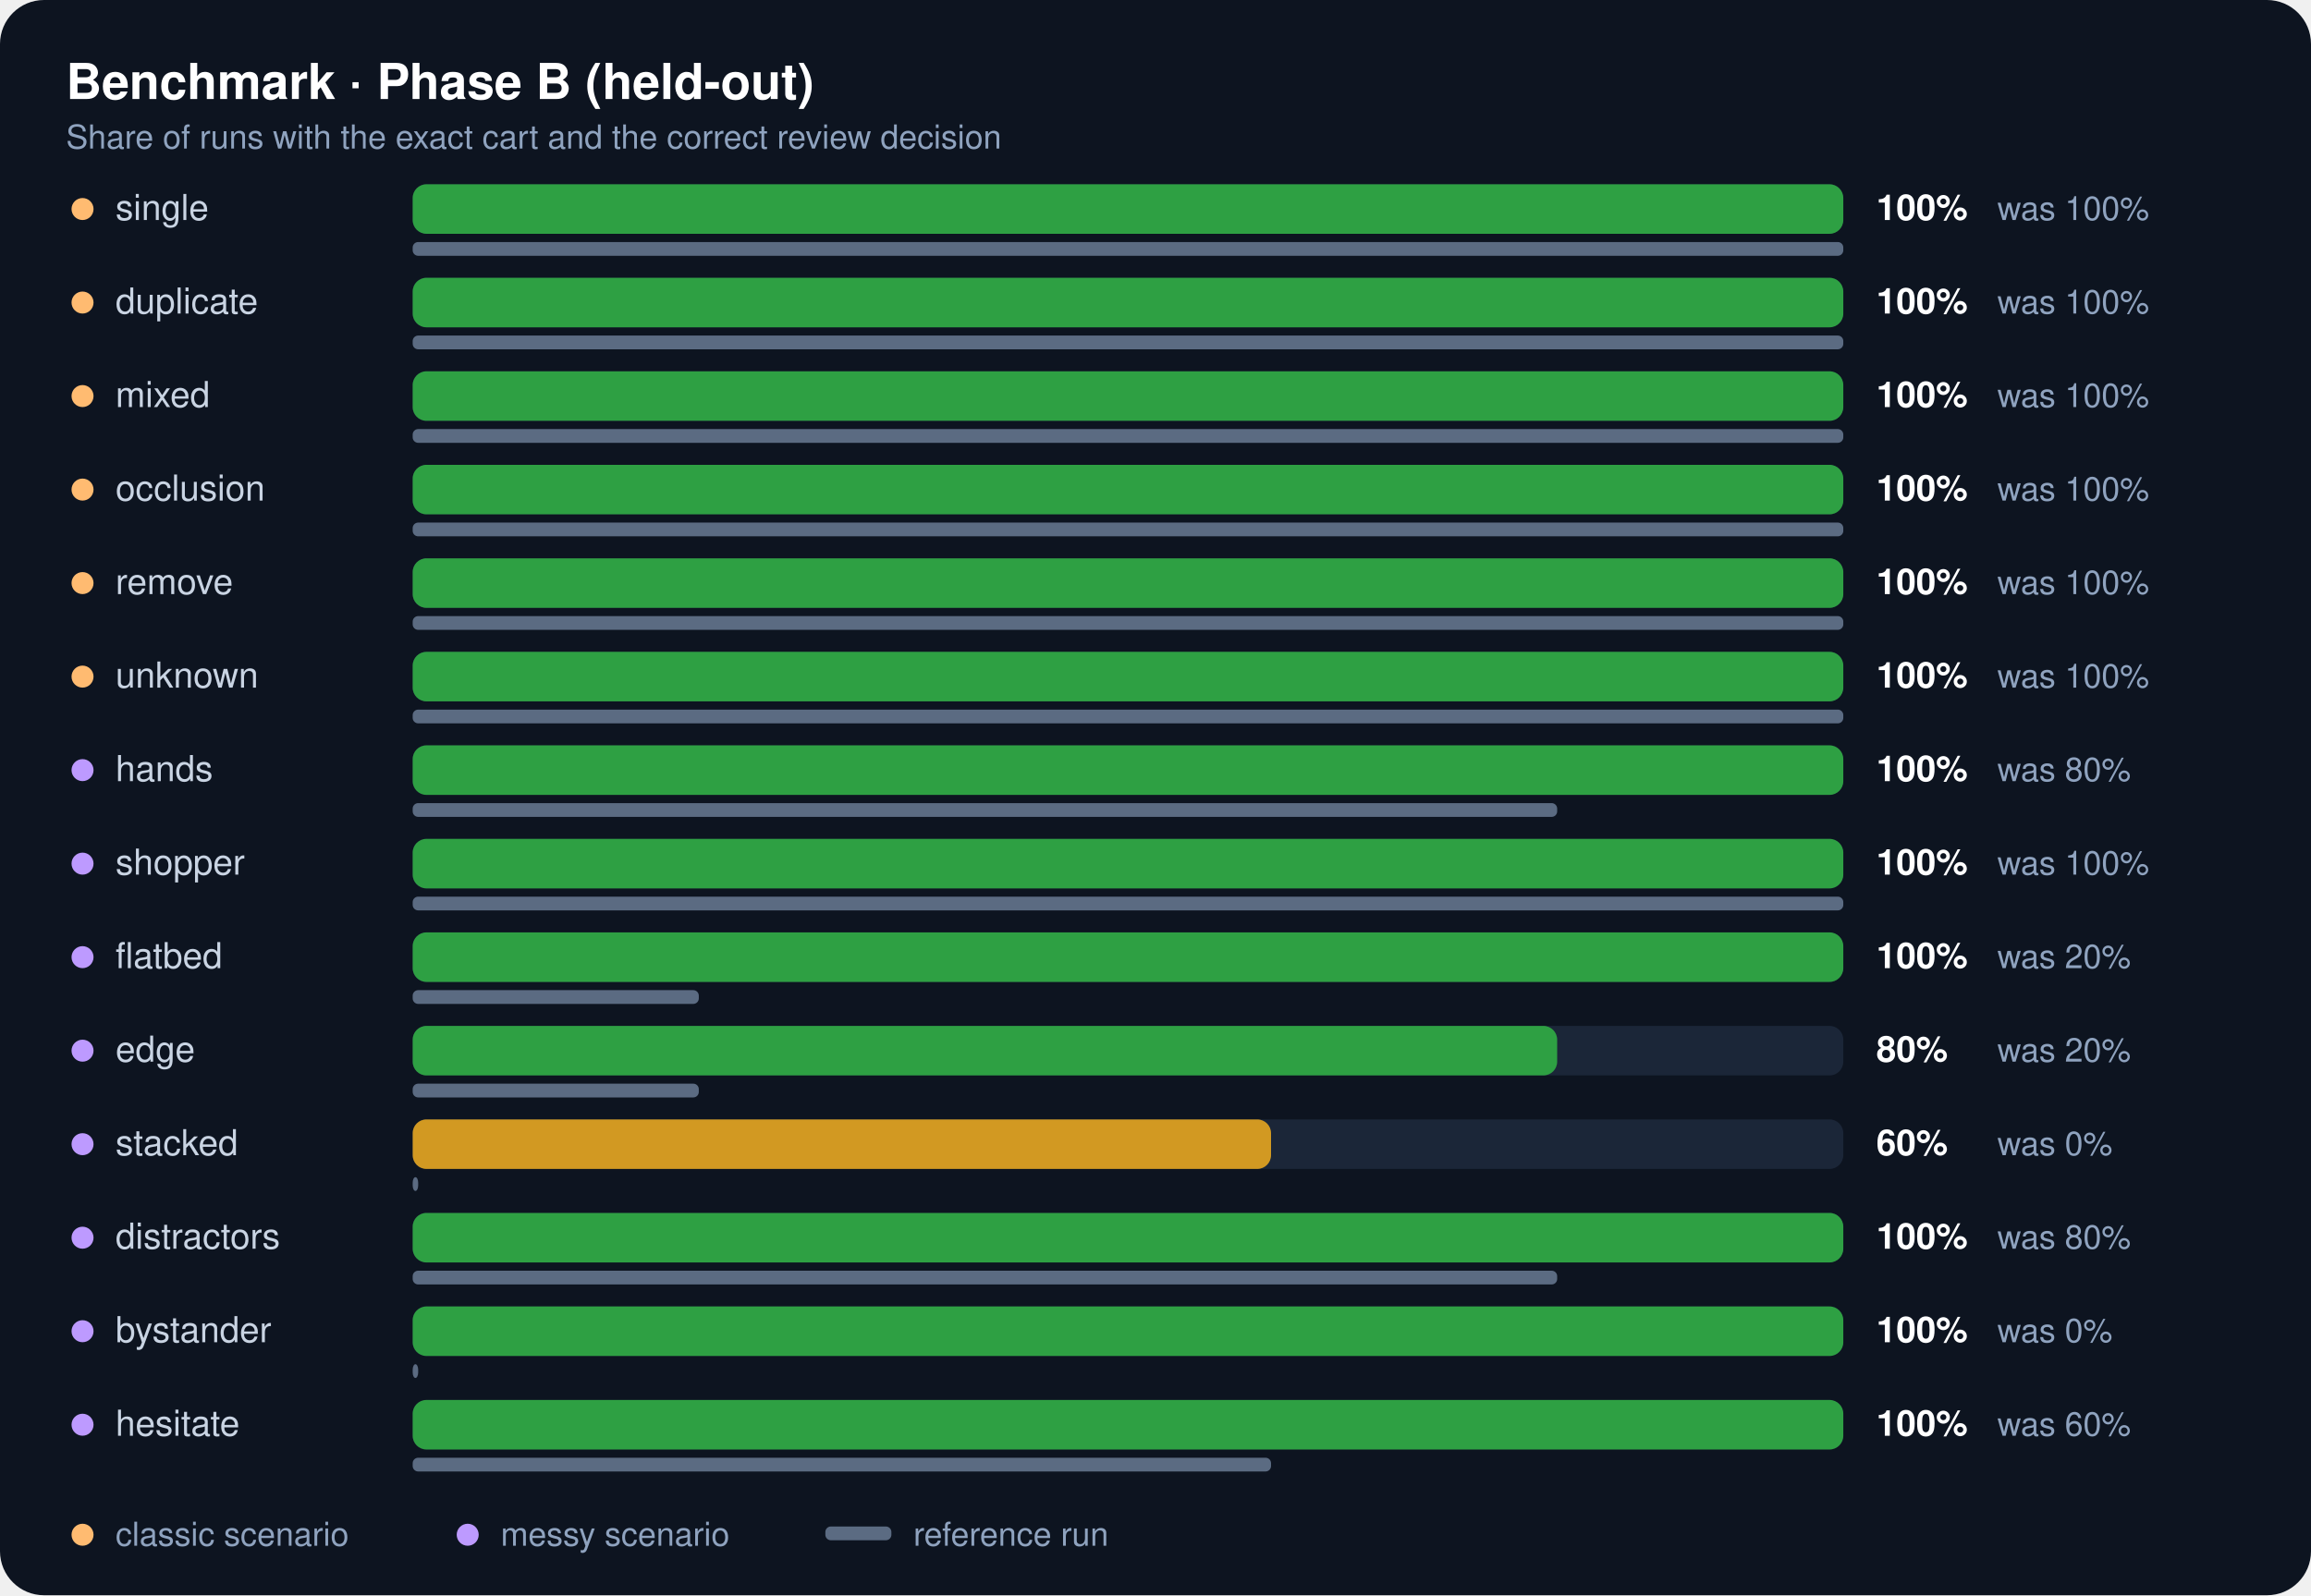
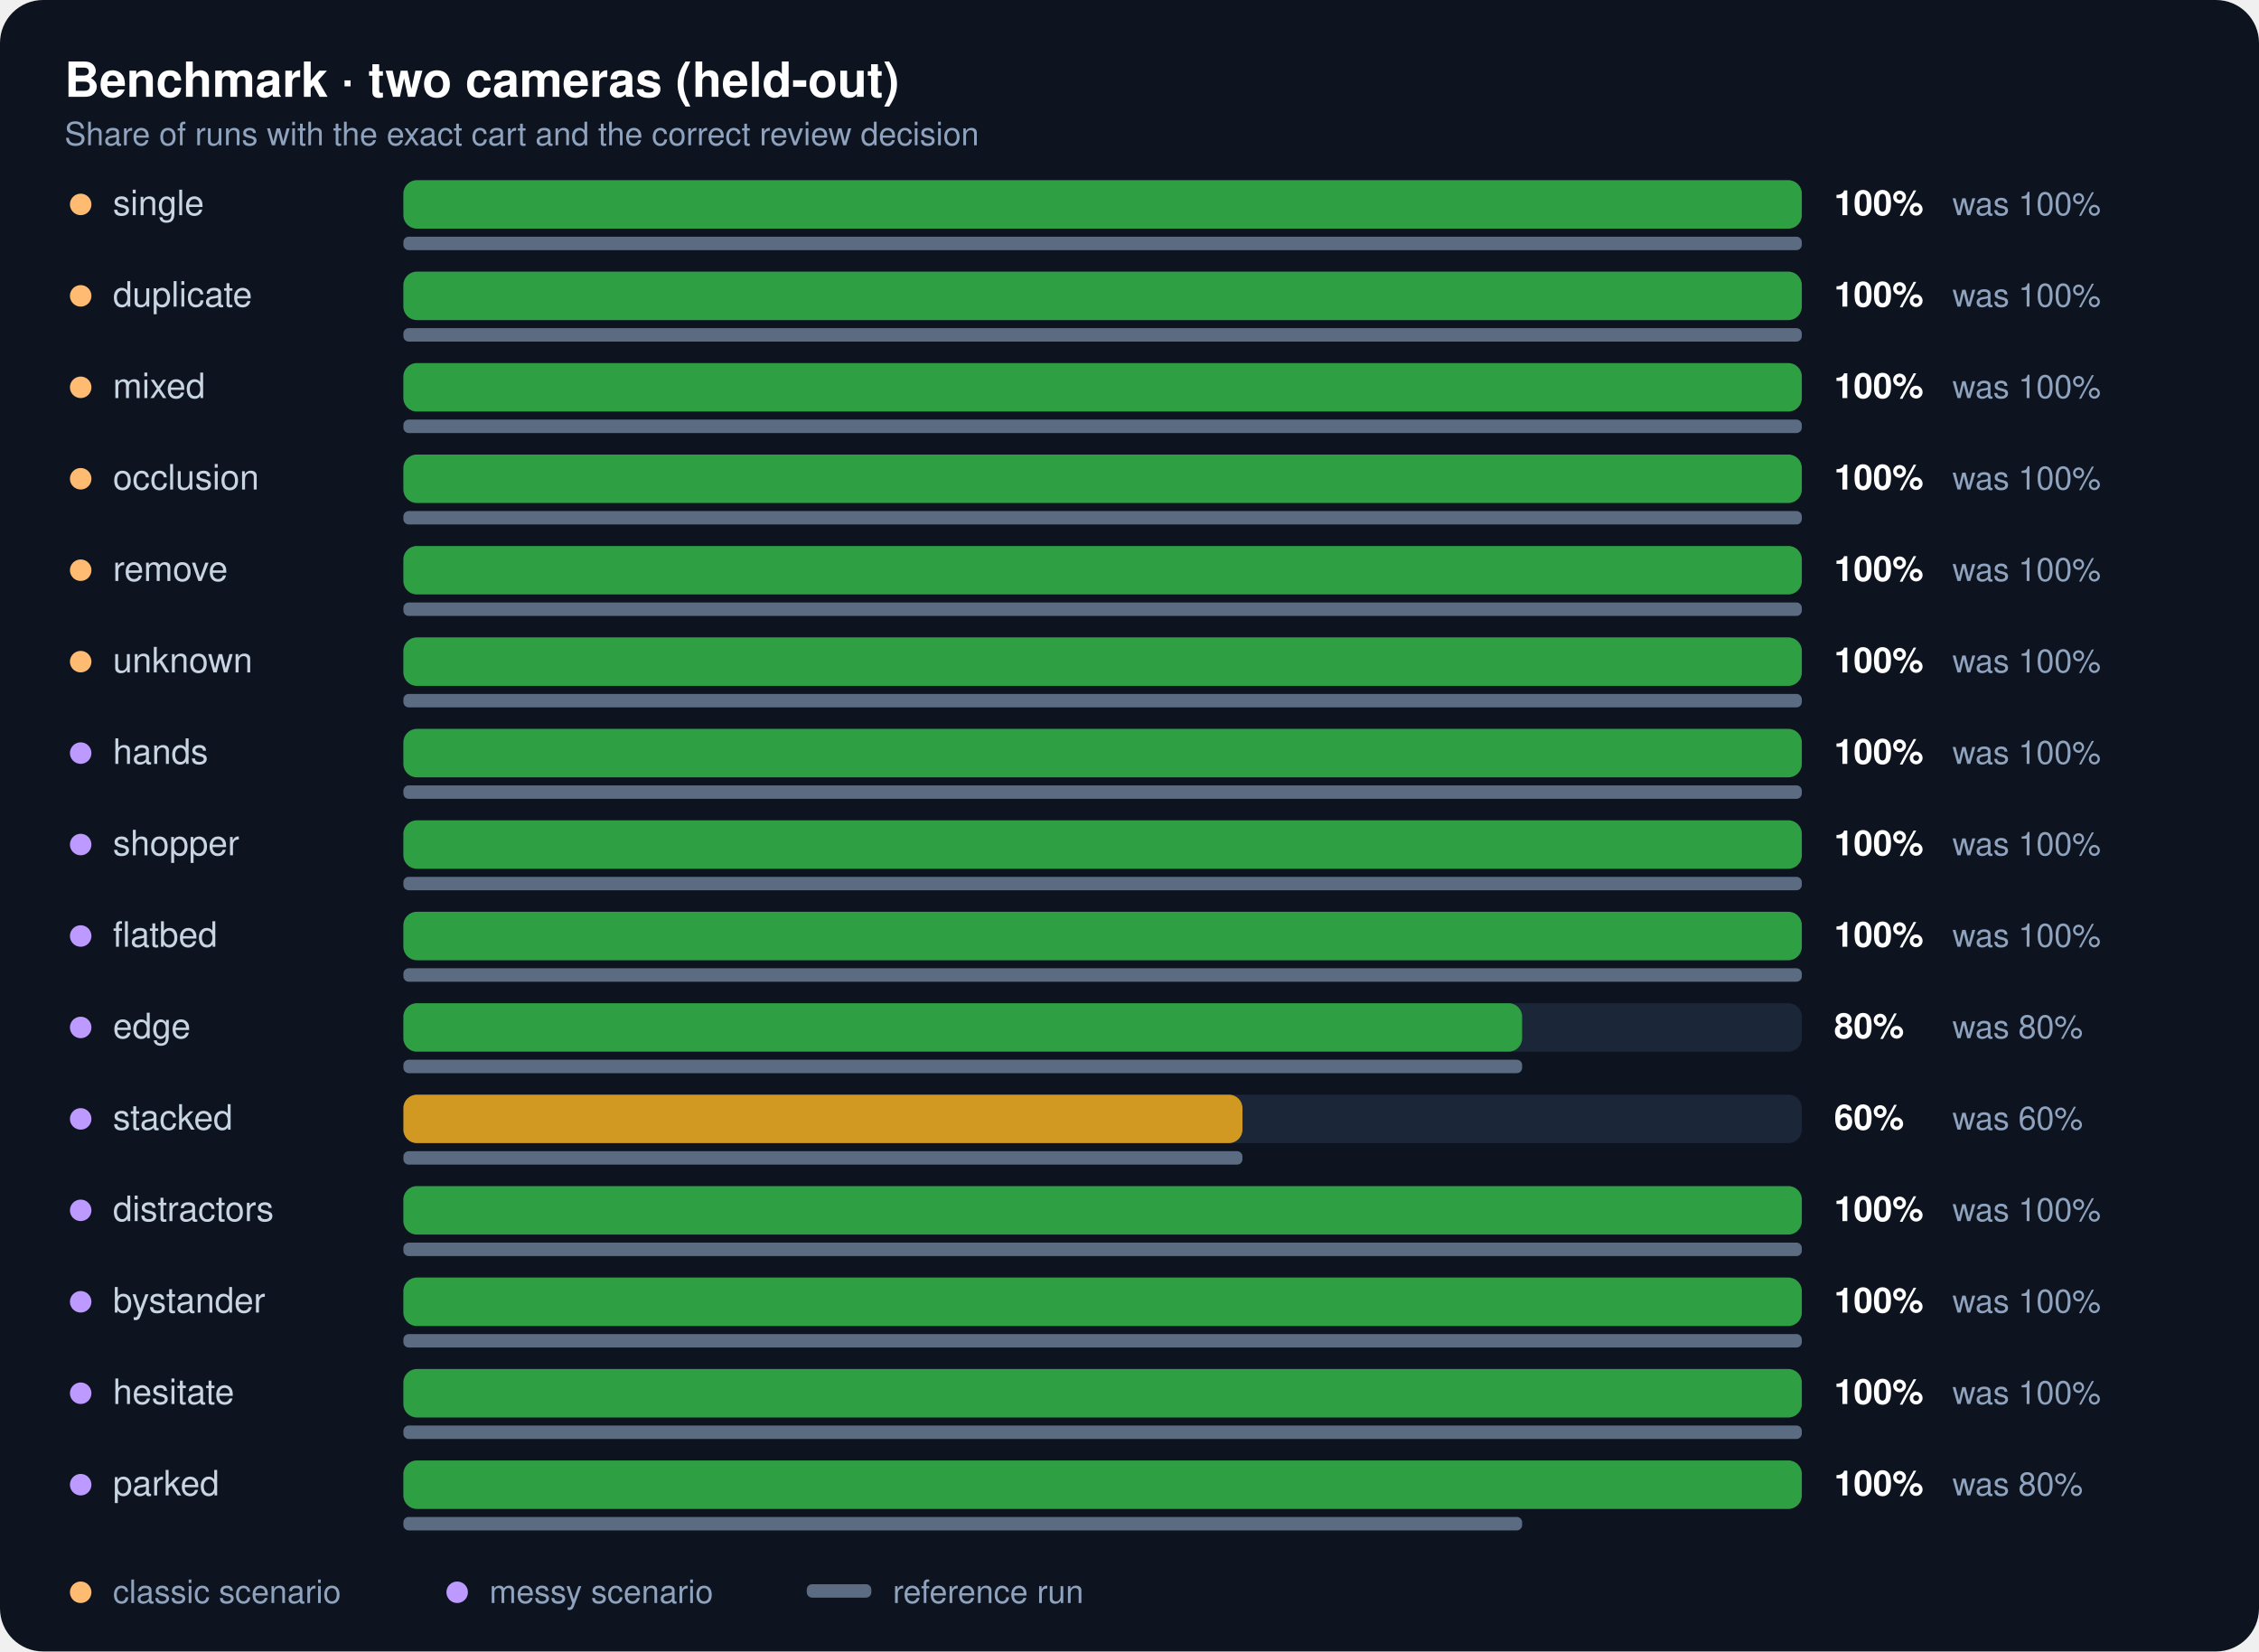
- <svg xmlns="http://www.w3.org/2000/svg" viewBox="0 0 840 580" font-family="Segoe UI, Helvetica, Arial, sans-serif">
-   <rect width="840" height="580" rx="16" fill="#0d1420" />
-   <text x="24" y="36" fill="#ffffff" font-size="18" font-weight="700">Benchmark · Phase B (held-out)</text>
+ <svg xmlns="http://www.w3.org/2000/svg" viewBox="0 0 840 614" font-family="Segoe UI, Helvetica, Arial, sans-serif">
+   <rect width="840" height="614" rx="16" fill="#0d1420" />
+   <text x="24" y="36" fill="#ffffff" font-size="18" font-weight="700">Benchmark · two cameras (held-out)</text>
  <text x="24" y="54" fill="#8fa3bf" font-size="12">Share of runs with the exact cart and the correct review decision</text>
  <circle cx="30" cy="76" r="4" fill="#ffbb71" />
  <text x="42" y="80" fill="#c9d4e3" font-size="13">single</text>
  <rect x="150" y="67" width="520" height="18" rx="5" fill="#1b2638" />
  <rect x="150" y="67" width="520" height="18" rx="5" fill="#2ea043" />
  <text x="682" y="80" fill="#ffffff" font-size="13" font-weight="600">100%</text>
  <rect x="150" y="88" width="520" height="5" rx="2" fill="#5b6b82" />
  <text x="726" y="80" fill="#8fa3bf" font-size="12">was 100%</text>
  <circle cx="30" cy="110" r="4" fill="#ffbb71" />
  <text x="42" y="114" fill="#c9d4e3" font-size="13">duplicate</text>
  <rect x="150" y="101" width="520" height="18" rx="5" fill="#1b2638" />
  <rect x="150" y="101" width="520" height="18" rx="5" fill="#2ea043" />
  <text x="682" y="114" fill="#ffffff" font-size="13" font-weight="600">100%</text>
  <rect x="150" y="122" width="520" height="5" rx="2" fill="#5b6b82" />
  <text x="726" y="114" fill="#8fa3bf" font-size="12">was 100%</text>
  <circle cx="30" cy="144" r="4" fill="#ffbb71" />
  <text x="42" y="148" fill="#c9d4e3" font-size="13">mixed</text>
  <rect x="150" y="135" width="520" height="18" rx="5" fill="#1b2638" />
  <rect x="150" y="135" width="520" height="18" rx="5" fill="#2ea043" />
  <text x="682" y="148" fill="#ffffff" font-size="13" font-weight="600">100%</text>
  <rect x="150" y="156" width="520" height="5" rx="2" fill="#5b6b82" />
  <text x="726" y="148" fill="#8fa3bf" font-size="12">was 100%</text>
  <circle cx="30" cy="178" r="4" fill="#ffbb71" />
  <text x="42" y="182" fill="#c9d4e3" font-size="13">occlusion</text>
  <rect x="150" y="169" width="520" height="18" rx="5" fill="#1b2638" />
  <rect x="150" y="169" width="520" height="18" rx="5" fill="#2ea043" />
  <text x="682" y="182" fill="#ffffff" font-size="13" font-weight="600">100%</text>
  <rect x="150" y="190" width="520" height="5" rx="2" fill="#5b6b82" />
  <text x="726" y="182" fill="#8fa3bf" font-size="12">was 100%</text>
  <circle cx="30" cy="212" r="4" fill="#ffbb71" />
  <text x="42" y="216" fill="#c9d4e3" font-size="13">remove</text>
  <rect x="150" y="203" width="520" height="18" rx="5" fill="#1b2638" />
  <rect x="150" y="203" width="520" height="18" rx="5" fill="#2ea043" />
  <text x="682" y="216" fill="#ffffff" font-size="13" font-weight="600">100%</text>
  <rect x="150" y="224" width="520" height="5" rx="2" fill="#5b6b82" />
  <text x="726" y="216" fill="#8fa3bf" font-size="12">was 100%</text>
  <circle cx="30" cy="246" r="4" fill="#ffbb71" />
  <text x="42" y="250" fill="#c9d4e3" font-size="13">unknown</text>
  <rect x="150" y="237" width="520" height="18" rx="5" fill="#1b2638" />
  <rect x="150" y="237" width="520" height="18" rx="5" fill="#2ea043" />
  <text x="682" y="250" fill="#ffffff" font-size="13" font-weight="600">100%</text>
  <rect x="150" y="258" width="520" height="5" rx="2" fill="#5b6b82" />
  <text x="726" y="250" fill="#8fa3bf" font-size="12">was 100%</text>
  <circle cx="30" cy="280" r="4" fill="#bd9aff" />
  <text x="42" y="284" fill="#c9d4e3" font-size="13">hands</text>
  <rect x="150" y="271" width="520" height="18" rx="5" fill="#1b2638" />
  <rect x="150" y="271" width="520" height="18" rx="5" fill="#2ea043" />
  <text x="682" y="284" fill="#ffffff" font-size="13" font-weight="600">100%</text>
-   <rect x="150" y="292" width="416" height="5" rx="2" fill="#5b6b82" />
-   <text x="726" y="284" fill="#8fa3bf" font-size="12">was 80%</text>
+   <rect x="150" y="292" width="520" height="5" rx="2" fill="#5b6b82" />
+   <text x="726" y="284" fill="#8fa3bf" font-size="12">was 100%</text>
  <circle cx="30" cy="314" r="4" fill="#bd9aff" />
  <text x="42" y="318" fill="#c9d4e3" font-size="13">shopper</text>
  <rect x="150" y="305" width="520" height="18" rx="5" fill="#1b2638" />
  <rect x="150" y="305" width="520" height="18" rx="5" fill="#2ea043" />
  <text x="682" y="318" fill="#ffffff" font-size="13" font-weight="600">100%</text>
  <rect x="150" y="326" width="520" height="5" rx="2" fill="#5b6b82" />
  <text x="726" y="318" fill="#8fa3bf" font-size="12">was 100%</text>
  <circle cx="30" cy="348" r="4" fill="#bd9aff" />
  <text x="42" y="352" fill="#c9d4e3" font-size="13">flatbed</text>
  <rect x="150" y="339" width="520" height="18" rx="5" fill="#1b2638" />
  <rect x="150" y="339" width="520" height="18" rx="5" fill="#2ea043" />
  <text x="682" y="352" fill="#ffffff" font-size="13" font-weight="600">100%</text>
-   <rect x="150" y="360" width="104" height="5" rx="2" fill="#5b6b82" />
-   <text x="726" y="352" fill="#8fa3bf" font-size="12">was 20%</text>
+   <rect x="150" y="360" width="520" height="5" rx="2" fill="#5b6b82" />
+   <text x="726" y="352" fill="#8fa3bf" font-size="12">was 100%</text>
  <circle cx="30" cy="382" r="4" fill="#bd9aff" />
  <text x="42" y="386" fill="#c9d4e3" font-size="13">edge</text>
  <rect x="150" y="373" width="520" height="18" rx="5" fill="#1b2638" />
  <rect x="150" y="373" width="416" height="18" rx="5" fill="#2ea043" />
  <text x="682" y="386" fill="#ffffff" font-size="13" font-weight="600">80%</text>
-   <rect x="150" y="394" width="104" height="5" rx="2" fill="#5b6b82" />
-   <text x="726" y="386" fill="#8fa3bf" font-size="12">was 20%</text>
+   <rect x="150" y="394" width="416" height="5" rx="2" fill="#5b6b82" />
+   <text x="726" y="386" fill="#8fa3bf" font-size="12">was 80%</text>
  <circle cx="30" cy="416" r="4" fill="#bd9aff" />
  <text x="42" y="420" fill="#c9d4e3" font-size="13">stacked</text>
  <rect x="150" y="407" width="520" height="18" rx="5" fill="#1b2638" />
  <rect x="150" y="407" width="312" height="18" rx="5" fill="#d29922" />
  <text x="682" y="420" fill="#ffffff" font-size="13" font-weight="600">60%</text>
-   <rect x="150" y="428" width="2" height="5" rx="2" fill="#5b6b82" />
-   <text x="726" y="420" fill="#8fa3bf" font-size="12">was 0%</text>
+   <rect x="150" y="428" width="312" height="5" rx="2" fill="#5b6b82" />
+   <text x="726" y="420" fill="#8fa3bf" font-size="12">was 60%</text>
  <circle cx="30" cy="450" r="4" fill="#bd9aff" />
  <text x="42" y="454" fill="#c9d4e3" font-size="13">distractors</text>
  <rect x="150" y="441" width="520" height="18" rx="5" fill="#1b2638" />
  <rect x="150" y="441" width="520" height="18" rx="5" fill="#2ea043" />
  <text x="682" y="454" fill="#ffffff" font-size="13" font-weight="600">100%</text>
-   <rect x="150" y="462" width="416" height="5" rx="2" fill="#5b6b82" />
-   <text x="726" y="454" fill="#8fa3bf" font-size="12">was 80%</text>
+   <rect x="150" y="462" width="520" height="5" rx="2" fill="#5b6b82" />
+   <text x="726" y="454" fill="#8fa3bf" font-size="12">was 100%</text>
  <circle cx="30" cy="484" r="4" fill="#bd9aff" />
  <text x="42" y="488" fill="#c9d4e3" font-size="13">bystander</text>
  <rect x="150" y="475" width="520" height="18" rx="5" fill="#1b2638" />
  <rect x="150" y="475" width="520" height="18" rx="5" fill="#2ea043" />
  <text x="682" y="488" fill="#ffffff" font-size="13" font-weight="600">100%</text>
-   <rect x="150" y="496" width="2" height="5" rx="2" fill="#5b6b82" />
-   <text x="726" y="488" fill="#8fa3bf" font-size="12">was 0%</text>
+   <rect x="150" y="496" width="520" height="5" rx="2" fill="#5b6b82" />
+   <text x="726" y="488" fill="#8fa3bf" font-size="12">was 100%</text>
  <circle cx="30" cy="518" r="4" fill="#bd9aff" />
  <text x="42" y="522" fill="#c9d4e3" font-size="13">hesitate</text>
  <rect x="150" y="509" width="520" height="18" rx="5" fill="#1b2638" />
  <rect x="150" y="509" width="520" height="18" rx="5" fill="#2ea043" />
  <text x="682" y="522" fill="#ffffff" font-size="13" font-weight="600">100%</text>
-   <rect x="150" y="530" width="312" height="5" rx="2" fill="#5b6b82" />
-   <text x="726" y="522" fill="#8fa3bf" font-size="12">was 60%</text>
-   <circle cx="30" cy="558" r="4" fill="#ffbb71" />
-   <text x="42" y="562" fill="#8fa3bf" font-size="12">classic scenario</text>
-   <circle cx="170" cy="558" r="4" fill="#bd9aff" />
-   <text x="182" y="562" fill="#8fa3bf" font-size="12">messy scenario</text>
-   <rect x="300" y="555" width="24" height="5" rx="2" fill="#5b6b82" />
-   <text x="332" y="562" fill="#8fa3bf" font-size="12">reference run</text>
+   <rect x="150" y="530" width="520" height="5" rx="2" fill="#5b6b82" />
+   <text x="726" y="522" fill="#8fa3bf" font-size="12">was 100%</text>
+   <circle cx="30" cy="552" r="4" fill="#bd9aff" />
+   <text x="42" y="556" fill="#c9d4e3" font-size="13">parked</text>
+   <rect x="150" y="543" width="520" height="18" rx="5" fill="#1b2638" />
+   <rect x="150" y="543" width="520" height="18" rx="5" fill="#2ea043" />
+   <text x="682" y="556" fill="#ffffff" font-size="13" font-weight="600">100%</text>
+   <rect x="150" y="564" width="416" height="5" rx="2" fill="#5b6b82" />
+   <text x="726" y="556" fill="#8fa3bf" font-size="12">was 80%</text>
+   <circle cx="30" cy="592" r="4" fill="#ffbb71" />
+   <text x="42" y="596" fill="#8fa3bf" font-size="12">classic scenario</text>
+   <circle cx="170" cy="592" r="4" fill="#bd9aff" />
+   <text x="182" y="596" fill="#8fa3bf" font-size="12">messy scenario</text>
+   <rect x="300" y="589" width="24" height="5" rx="2" fill="#5b6b82" />
+   <text x="332" y="596" fill="#8fa3bf" font-size="12">reference run</text>
</svg>
